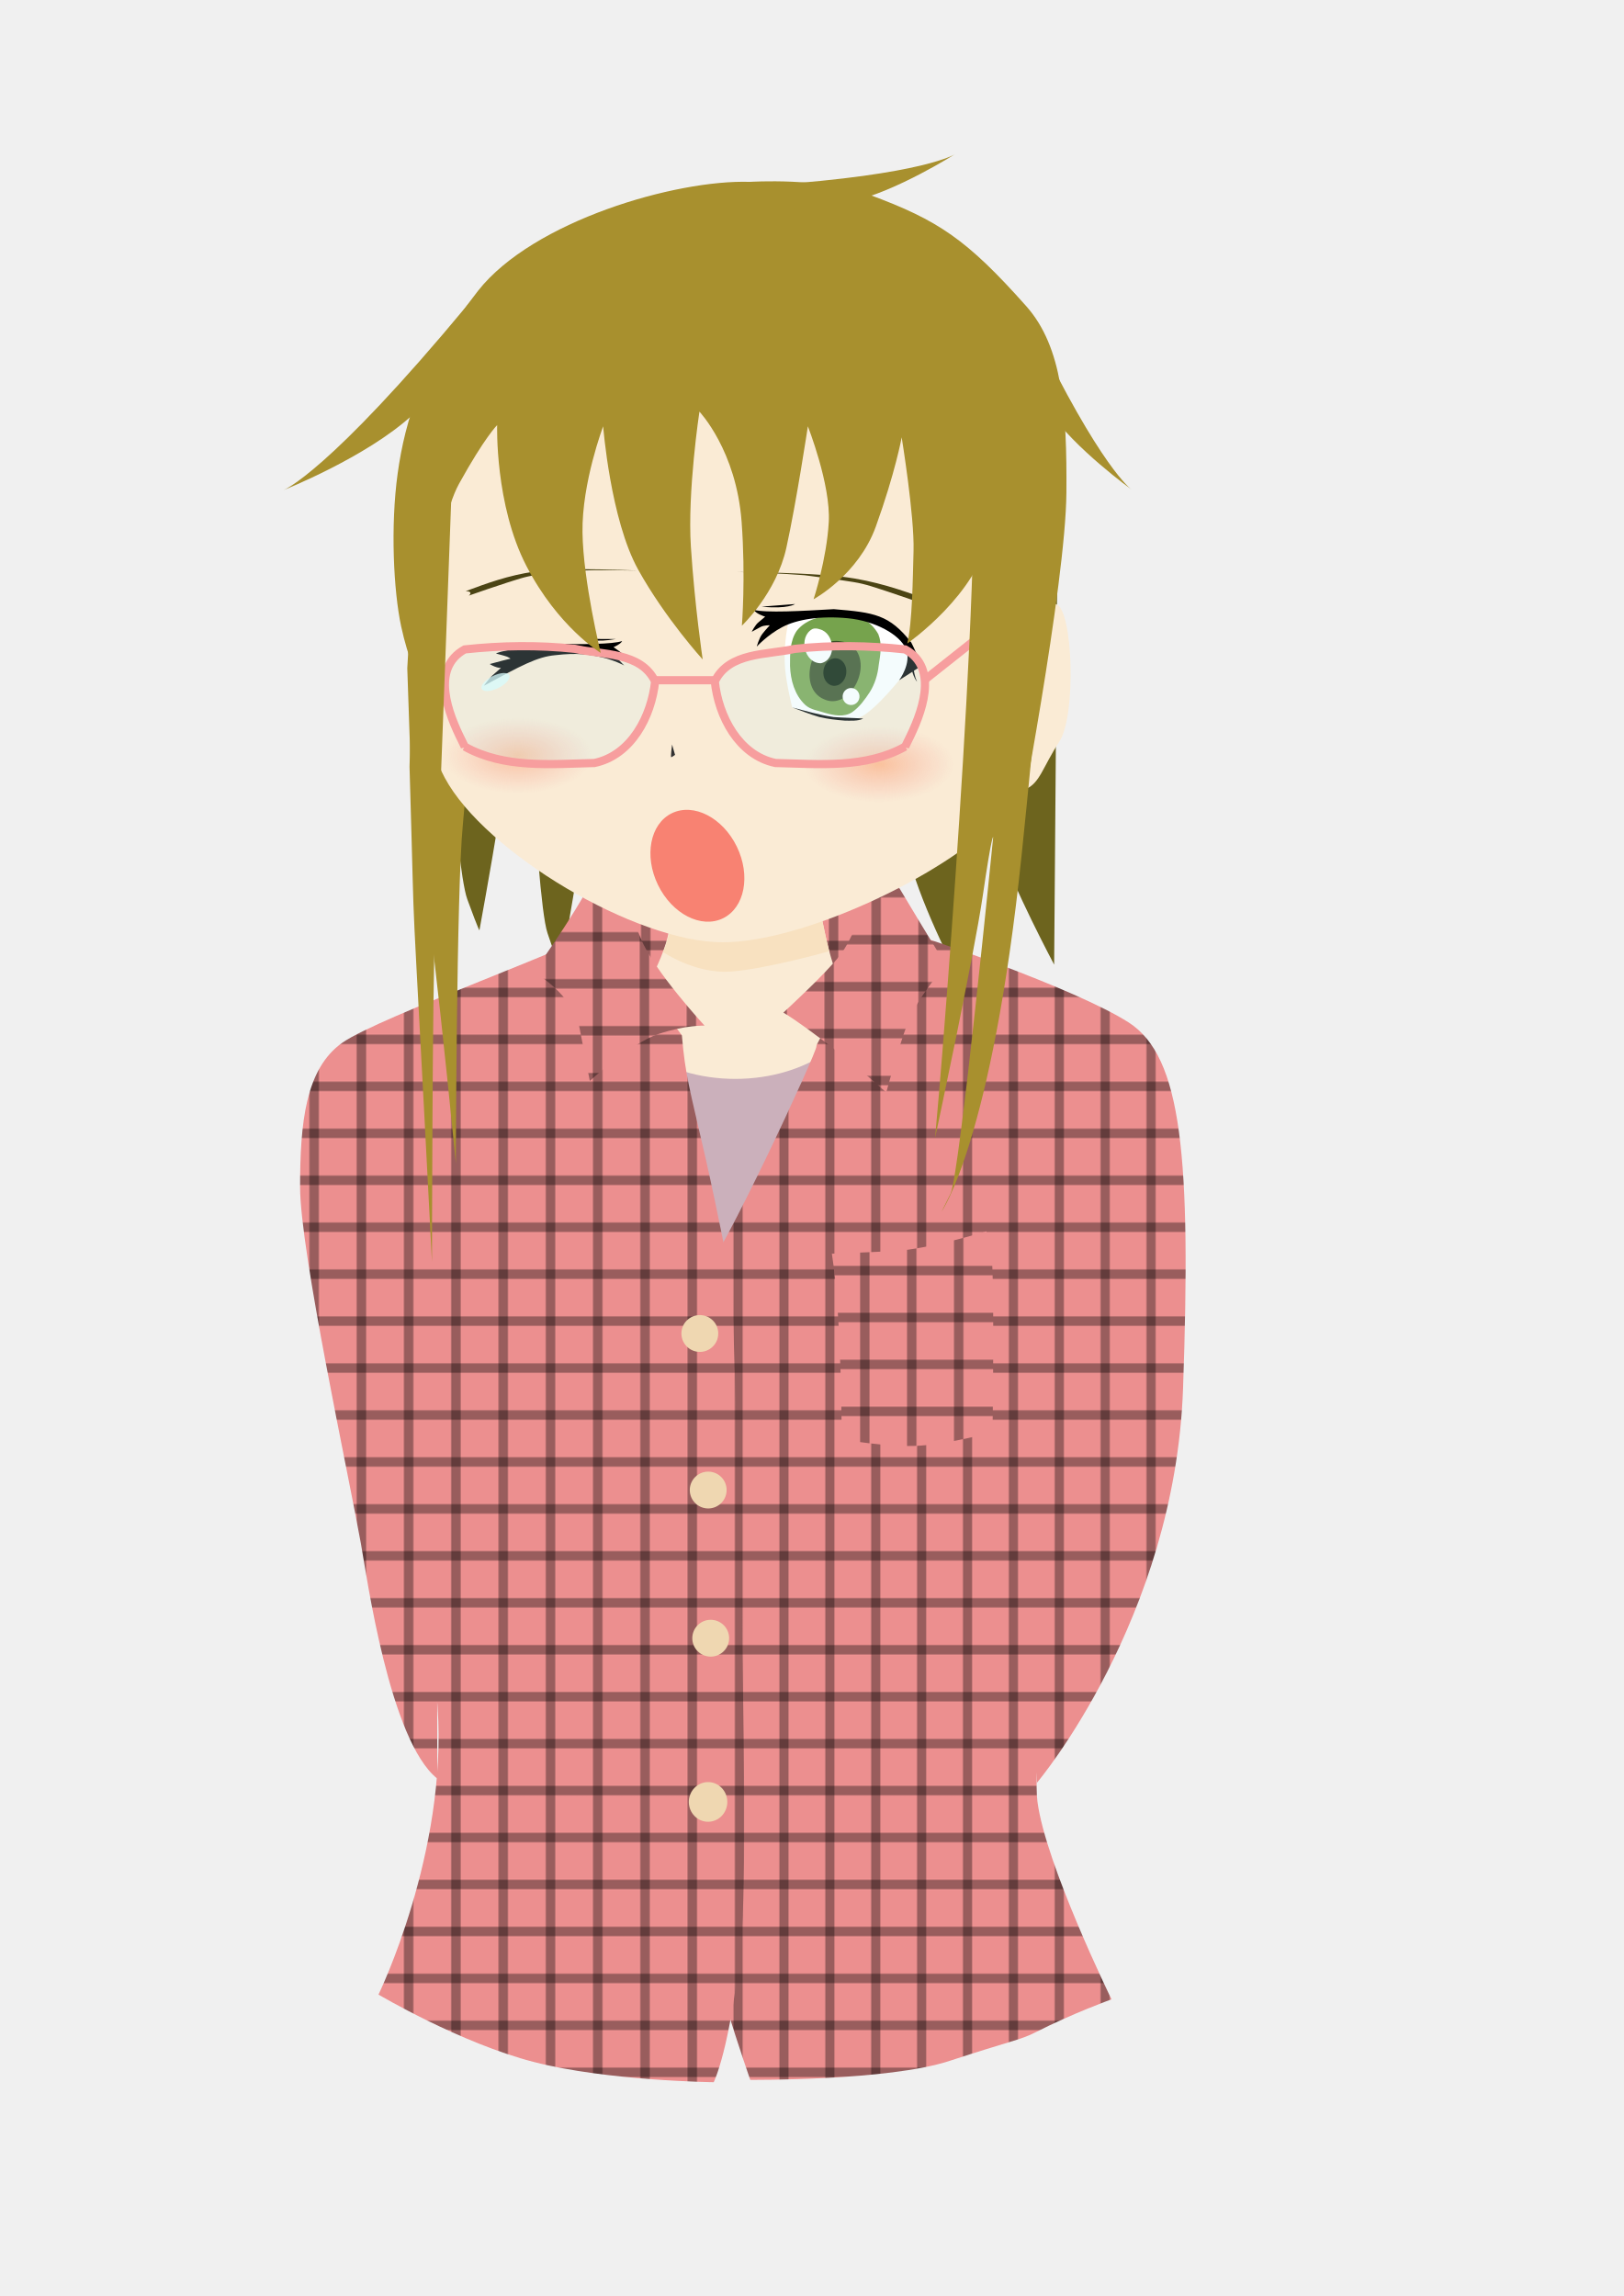
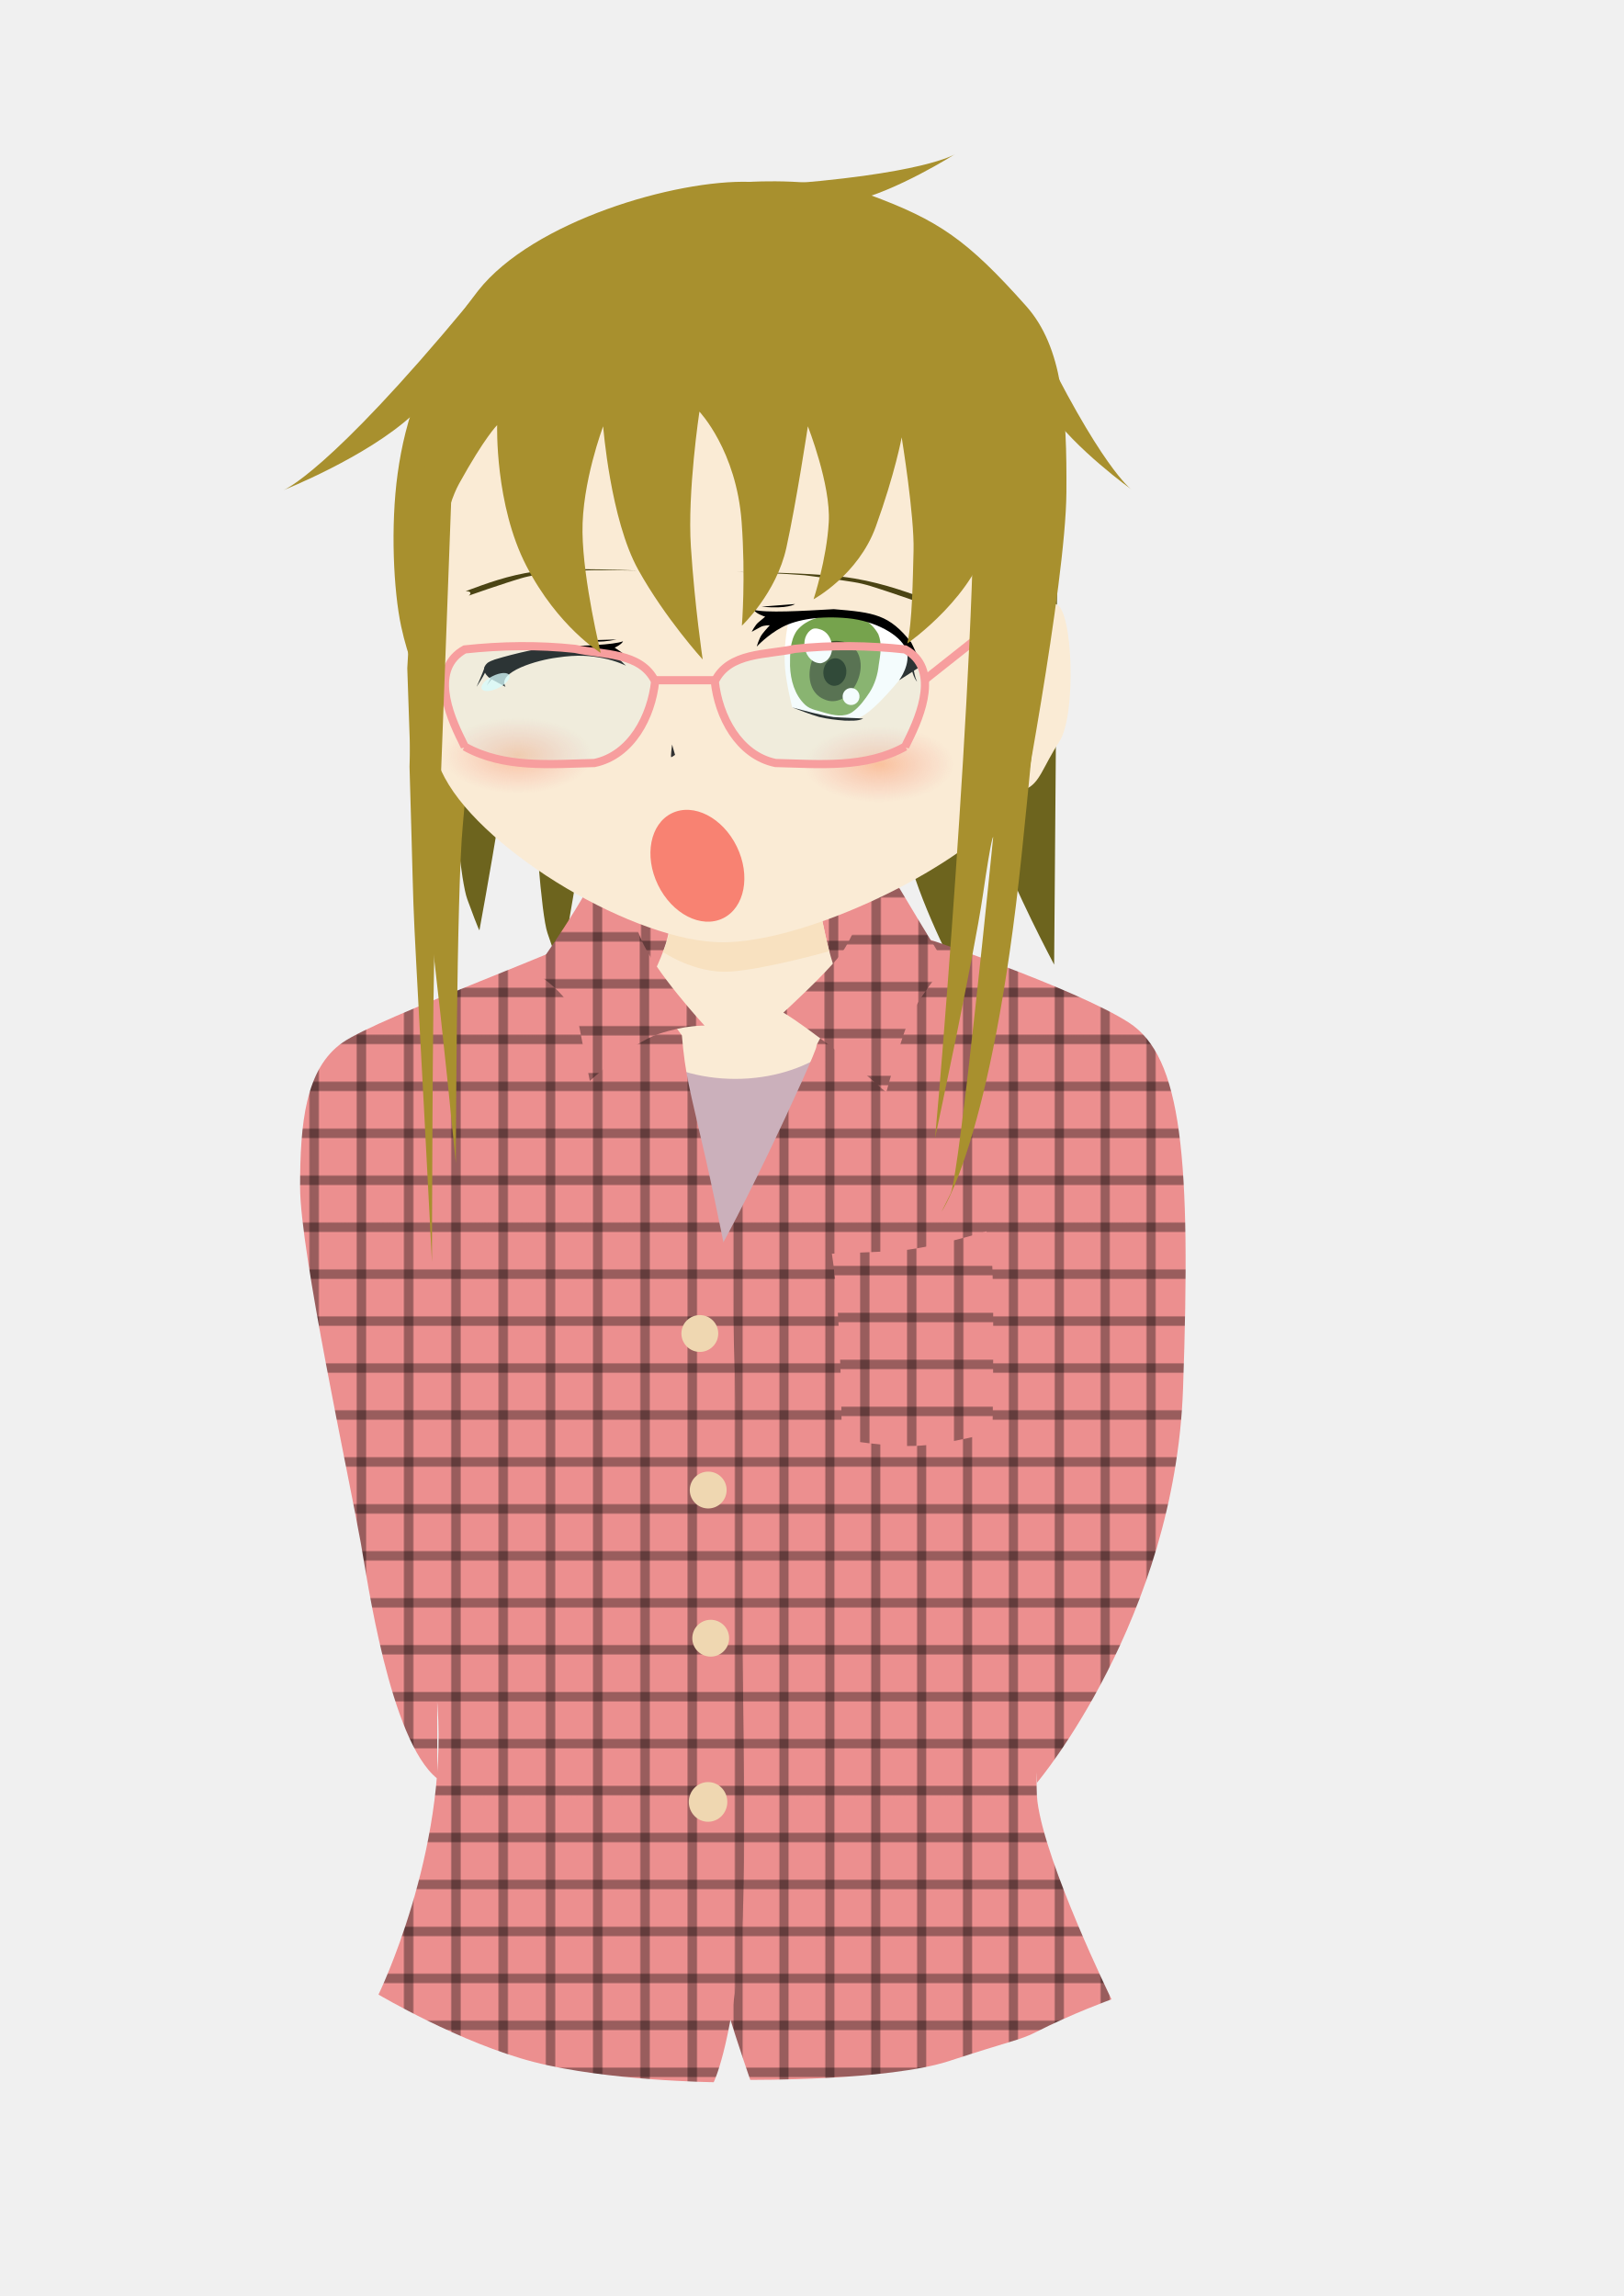
<svg xmlns="http://www.w3.org/2000/svg" xmlns:xlink="http://www.w3.org/1999/xlink" width="210mm" height="297mm" id="svg6582" version="1.1">
  <defs id="defs6584">
    <linearGradient id="linearGradient8157">
      <stop style="stop-color:#fa9964;stop-opacity:1;" offset="0" id="stop8159" />
      <stop style="stop-color:#f38f91;stop-opacity:0;" offset="1" id="stop8161" />
    </linearGradient>
    <radialGradient xlink:href="#linearGradient8157-4" id="radialGradient8163-6" cx="226.071" cy="405.219" fx="226.071" fy="405.219" r="42.5" gradientTransform="matrix(1,0,0,0.4369748,0,228.1487)" gradientUnits="userSpaceOnUse" />
    <linearGradient id="linearGradient8157-4">
      <stop style="stop-color:#f38f91;stop-opacity:1;" offset="0" id="stop8159-2" />
      <stop style="stop-color:#f38f91;stop-opacity:0;" offset="1" id="stop8161-0" />
    </linearGradient>
    <radialGradient xlink:href="#linearGradient8157-8" id="radialGradient8163-60" cx="226.071" cy="405.219" fx="226.071" fy="405.219" r="42.5" gradientTransform="matrix(1,0,0,0.4369748,0,228.1487)" gradientUnits="userSpaceOnUse" />
    <linearGradient id="linearGradient8157-8">
      <stop style="stop-color:#fa9964;stop-opacity:1;" offset="0" id="stop8159-7" />
      <stop style="stop-color:#f38f91;stop-opacity:0;" offset="1" id="stop8161-9" />
    </linearGradient>
    <radialGradient r="42.5" fy="405.219" fx="226.071" cy="405.219" cx="226.071" gradientTransform="matrix(1,0,0,0.4369748,0,228.1487)" gradientUnits="userSpaceOnUse" id="radialGradient8216" xlink:href="#linearGradient8157-8" />
    <radialGradient r="42.5" fy="405.219" fx="226.071" cy="405.219" cx="226.071" gradientTransform="matrix(1,0,0,0.4369748,0,228.1487)" gradientUnits="userSpaceOnUse" id="radialGradient8216-4" xlink:href="#linearGradient8157-8-0" />
    <linearGradient id="linearGradient8157-8-0">
      <stop style="stop-color:#fa9964;stop-opacity:1;" offset="0" id="stop8159-7-1" />
      <stop style="stop-color:#f38f91;stop-opacity:0;" offset="1" id="stop8161-9-8" />
    </linearGradient>
    <radialGradient r="42.5" fy="405.219" fx="226.071" cy="405.219" cx="226.071" gradientTransform="matrix(1,0,0,0.4369748,0,228.1487)" gradientUnits="userSpaceOnUse" id="radialGradient11584" xlink:href="#linearGradient8157-8-0" />
    <pattern patternUnits="userSpaceOnUse" width="100" height="100" patternTransform="translate(0,2104)" id="pattern6494">
      <g id="g6487" transform="translate(0,-2104)">
        <rect y="2104" x="0" height="100" width="100" id="rect6462" style="fill:#ec8f8f;fill-opacity:1;stroke:none" />
        <rect style="fill:#000000;fill-opacity:0.353;stroke:none" id="rect6467" width="20" height="100" x="40" y="2104" />
        <rect style="fill:#000000;fill-opacity:0.353;stroke:none" id="rect6467-7" width="100" height="20" x="0" y="2144" />
      </g>
    </pattern>
    <pattern patternUnits="userSpaceOnUse" width="100" height="100" patternTransform="translate(0,2104)" id="pattern13924">
      <g id="g13926" transform="translate(0,-2104)">
        <rect y="2104" x="0" height="100" width="100" id="rect13928" style="fill:#ec8f8f;fill-opacity:1;stroke:none" />
        <rect style="fill:#000000;fill-opacity:0.353;stroke:none" id="rect13930" width="20" height="100" x="40" y="2104" />
        <rect style="fill:#000000;fill-opacity:0.353;stroke:none" id="rect13932" width="100" height="20" x="0" y="2144" />
      </g>
    </pattern>
    <pattern patternUnits="userSpaceOnUse" width="100" height="100" patternTransform="translate(0,2104)" id="pattern13937">
      <g id="g13939" transform="translate(0,-2104)">
        <rect y="2104" x="0" height="100" width="100" id="rect13941" style="fill:#ec8f8f;fill-opacity:1;stroke:none" />
        <rect style="fill:#000000;fill-opacity:0.353;stroke:none" id="rect13943" width="20" height="100" x="40" y="2104" />
        <rect style="fill:#000000;fill-opacity:0.353;stroke:none" id="rect13945" width="100" height="20" x="0" y="2144" />
      </g>
    </pattern>
    <pattern patternUnits="userSpaceOnUse" width="100" height="100" patternTransform="translate(0,2104)" id="pattern13950">
      <g id="g13952" transform="translate(0,-2104)">
        <rect y="2104" x="0" height="100" width="100" id="rect13954" style="fill:#ec8f8f;fill-opacity:1;stroke:none" />
        <rect style="fill:#000000;fill-opacity:0.353;stroke:none" id="rect13956" width="20" height="100" x="40" y="2104" />
        <rect style="fill:#000000;fill-opacity:0.353;stroke:none" id="rect13958" width="100" height="20" x="0" y="2144" />
      </g>
    </pattern>
    <pattern patternUnits="userSpaceOnUse" width="100" height="100" patternTransform="translate(0,2104)" id="pattern13963">
      <g id="g13965" transform="translate(0,-2104)">
        <rect y="2104" x="0" height="100" width="100" id="rect13967" style="fill:#ec8f8f;fill-opacity:1;stroke:none" />
        <rect style="fill:#000000;fill-opacity:0.353;stroke:none" id="rect13969" width="20" height="100" x="40" y="2104" />
        <rect style="fill:#000000;fill-opacity:0.353;stroke:none" id="rect13971" width="100" height="20" x="0" y="2144" />
      </g>
    </pattern>
    <pattern patternUnits="userSpaceOnUse" width="100" height="100" patternTransform="translate(0,2104)" id="pattern6494-8">
      <g id="g6487-2" transform="translate(0,-2104)">
        <rect y="2104" x="0" height="100" width="100" id="rect6462-4" style="fill:#ec8f8f;fill-opacity:1;stroke:none" />
        <rect style="fill:#000000;fill-opacity:0.353;stroke:none" id="rect6467-6" width="20" height="100" x="40" y="2104" />
        <rect style="fill:#000000;fill-opacity:0.353;stroke:none" id="rect6467-7-9" width="100" height="20" x="0" y="2144" />
      </g>
    </pattern>
    <pattern patternTransform="matrix(0.2295341,0,0,0.2295341,-86.02767,565.5532)" id="pattern14292" xlink:href="#pattern3218-6" />
    <pattern xlink:href="#pattern4973-2" id="pattern3197-7" patternTransform="matrix(0.1866368,0,0,0.1866368,-122.5602,816.1671)" />
    <pattern xlink:href="#pattern6520-1" id="pattern4973-2" patternTransform="matrix(0.1480037,0,0,0.1480037,-138.8673,1327.161)" />
    <pattern xlink:href="#pattern6494-1" id="pattern6520-1" patternTransform="matrix(0.1480037,0,0,0.1480037,-136.3999,1347.789)" />
    <pattern patternUnits="userSpaceOnUse" width="100" height="100" patternTransform="translate(0,2104)" id="pattern6494-1">
      <g id="g6487-3" transform="translate(0,-2104)">
        <rect y="2104" x="0" height="100" width="100" id="rect6462-48" style="fill:#ec8f8f;fill-opacity:1;stroke:none" />
        <rect style="fill:#000000;fill-opacity:0.353;stroke:none" id="rect6467-72" width="20" height="100" x="40" y="2104" />
        <rect style="fill:#000000;fill-opacity:0.353;stroke:none" id="rect6467-7-0" width="100" height="20" x="0" y="2144" />
      </g>
    </pattern>
    <pattern xlink:href="#pattern4976-3" id="pattern3200-1" patternTransform="matrix(0.1878978,0,0,0.1866368,-124.5408,819.6118)" />
    <pattern xlink:href="#pattern6514-9" id="pattern4976-3" patternTransform="matrix(0.1490036,0,0,0.1480037,-141.5894,1328.281)" />
    <pattern xlink:href="#pattern6494-1" id="pattern6514-9" patternTransform="matrix(0.1490036,0,0,0.1480037,-139.1219,1348.908)" />
    <pattern patternUnits="userSpaceOnUse" width="100" height="100" patternTransform="translate(0,2104)" id="pattern14216">
      <g id="g14218" transform="translate(0,-2104)">
        <rect y="2104" x="0" height="100" width="100" id="rect14220" style="fill:#ec8f8f;fill-opacity:1;stroke:none" />
        <rect style="fill:#000000;fill-opacity:0.353;stroke:none" id="rect14222" width="20" height="100" x="40" y="2104" />
        <rect style="fill:#000000;fill-opacity:0.353;stroke:none" id="rect14224" width="100" height="20" x="0" y="2144" />
      </g>
    </pattern>
    <pattern xlink:href="#pattern4979-0" id="pattern3203-4" patternTransform="matrix(0.1866368,0,0,0.1866368,-128.297,799.5241)" />
    <pattern xlink:href="#pattern6522-9" id="pattern4979-0" patternTransform="matrix(0.1480037,0,0,0.1480037,-144.568,1312.351)" />
    <pattern xlink:href="#pattern6494-1" id="pattern6522-9" patternTransform="matrix(0.1480037,0,0,0.1480037,-142.1006,1332.979)" />
    <pattern patternUnits="userSpaceOnUse" width="100" height="100" patternTransform="translate(0,2104)" id="pattern14229">
      <g id="g14231" transform="translate(0,-2104)">
        <rect y="2104" x="0" height="100" width="100" id="rect14233" style="fill:#ec8f8f;fill-opacity:1;stroke:none" />
        <rect style="fill:#000000;fill-opacity:0.353;stroke:none" id="rect14235" width="20" height="100" x="40" y="2104" />
        <rect style="fill:#000000;fill-opacity:0.353;stroke:none" id="rect14237" width="100" height="20" x="0" y="2144" />
      </g>
    </pattern>
    <pattern xlink:href="#pattern4982-0" id="pattern3206-3" patternTransform="matrix(0.1866368,0,0,0.1866368,-123.7919,817.2886)" />
    <pattern xlink:href="#pattern3225-5" id="pattern4982-0" patternTransform="matrix(0.1480037,0,0,0.1480037,-139.6138,1328.281)" />
    <pattern xlink:href="#pattern6494-1" id="pattern3225-5" patternTransform="matrix(0.1480037,0,0,0.1480037,-137.1463,1348.908)" />
    <pattern patternUnits="userSpaceOnUse" width="100" height="100" patternTransform="translate(0,2104)" id="pattern14242">
      <g id="g14244" transform="translate(0,-2104)">
        <rect y="2104" x="0" height="100" width="100" id="rect14246" style="fill:#ec8f8f;fill-opacity:1;stroke:none" />
        <rect style="fill:#000000;fill-opacity:0.353;stroke:none" id="rect14248" width="20" height="100" x="40" y="2104" />
        <rect style="fill:#000000;fill-opacity:0.353;stroke:none" id="rect14250" width="100" height="20" x="0" y="2144" />
      </g>
    </pattern>
    <pattern xlink:href="#pattern4985-5" id="pattern3209-8" patternTransform="matrix(0.1823756,0,0,0.1866368,-114.3692,819.6118)" />
    <pattern xlink:href="#pattern6516-3" id="pattern4985-5" patternTransform="matrix(0.1446245,0,0,0.1480037,-133.5232,1328.281)" />
    <pattern xlink:href="#pattern6494-1" id="pattern6516-3" patternTransform="matrix(0.1446245,0,0,0.1480037,-131.0558,1348.908)" />
    <pattern patternUnits="userSpaceOnUse" width="100" height="100" patternTransform="translate(0,2104)" id="pattern14255">
      <g id="g14257" transform="translate(0,-2104)">
        <rect y="2104" x="0" height="100" width="100" id="rect14259" style="fill:#ec8f8f;fill-opacity:1;stroke:none" />
        <rect style="fill:#000000;fill-opacity:0.353;stroke:none" id="rect14261" width="20" height="100" x="40" y="2104" />
        <rect style="fill:#000000;fill-opacity:0.353;stroke:none" id="rect14263" width="100" height="20" x="0" y="2144" />
      </g>
    </pattern>
    <pattern xlink:href="#pattern4994-4" id="pattern3218-6" patternTransform="matrix(0.1480037,0,0,0.1480037,-139.6138,1353.281)" />
    <pattern xlink:href="#pattern3227-9" id="pattern4994-4" patternTransform="matrix(0.1480037,0,0,0.1480037,-139.6138,1328.281)" />
    <pattern xlink:href="#pattern6494-1" id="pattern3227-9" patternTransform="matrix(0.1480037,0,0,0.1480037,-137.1463,1348.908)" />
    <pattern patternUnits="userSpaceOnUse" width="100" height="100" patternTransform="translate(0,2104)" id="pattern14268">
      <g id="g14270" transform="translate(0,-2104)">
        <rect y="2104" x="0" height="100" width="100" id="rect14272" style="fill:#ec8f8f;fill-opacity:1;stroke:none" />
        <rect style="fill:#000000;fill-opacity:0.353;stroke:none" id="rect14274" width="20" height="100" x="40" y="2104" />
        <rect style="fill:#000000;fill-opacity:0.353;stroke:none" id="rect14276" width="100" height="20" x="0" y="2144" />
      </g>
    </pattern>
    <radialGradient r="42.5" fy="405.219" fx="226.071" cy="405.219" cx="226.071" gradientTransform="matrix(1,0,0,0.4369748,0,228.1487)" gradientUnits="userSpaceOnUse" id="radialGradient8216-7" xlink:href="#linearGradient8157-8-7" />
    <linearGradient id="linearGradient8157-8-7">
      <stop style="stop-color:#fa9964;stop-opacity:1;" offset="0" id="stop8159-7-9" />
      <stop style="stop-color:#f38f91;stop-opacity:0;" offset="1" id="stop8161-9-2" />
    </linearGradient>
    <radialGradient r="42.5" fy="405.219" fx="226.071" cy="405.219" cx="226.071" gradientTransform="matrix(1,0,0,0.4369748,0,228.1487)" gradientUnits="userSpaceOnUse" id="radialGradient4017" xlink:href="#linearGradient8157-8-7" />
  </defs>
  <g id="layer10" style="display:inline">
    <path style="fill:#6d641e;fill-opacity:1;stroke:none" d="m 214.441,240.732 c -0.626,56.235 7.952,182.453 13.976,198.898 6.024,16.445 5.947,15.155 5.947,15.155 0,0 19.646,-106.262 20.581,-139.068 0.936,-32.806 0.579,-32.737 0.579,-32.737 0,0 5.948,154.786 12.087,173.166 6.139,18.38 6.457,17.666 6.457,17.666 0,0 18.894,-106.768 20.608,-132.548 1.713,-25.78 2.511,-48.772 2.511,-48.772 0,0 -2.754,111.458 3.68,140.873 6.434,29.415 14.278,46.158 14.278,46.158 l 0.473,-58.815 c 0,0 7.02,33.216 5.471,55.702 -1.549,22.486 -1.549,22.486 -1.549,22.486 0,0 24.147,-60.811 24.926,-114.466 0.779,-53.655 0.534,-69.919 0.534,-69.919 0,0 2.776,137.786 10.585,172.153 7.809,34.367 14.213,38.994 14.213,38.994 0,0 25.509,-128.934 20.333,-173.601 -5.176,-44.667 -4.322,-36.351 -4.322,-36.351 0,0 12.702,120.759 23.307,155.226 9.875,32.095 22.548,36.682 22.548,36.682 0,0 4.707,-72.273 3.549,-111.997 -1.115,-38.245 -3.125,-50.746 -3.125,-50.746 0,0 6.067,57.634 15.257,84.569 9.403,27.558 25.279,55.777 25.279,55.777 0,0 -2.605,-36.391 -0.965,-74.573 1.589,-37.001 2.096,-59.937 2.096,-59.937 0,0 8.46,42.242 14.739,62.282 6.35,20.268 26.797,58.615 26.797,58.615 l 1.811,-231.048 c 0.095,-12.145 -302.66,0.177 -302.66,0.177 z" id="path9171" />
  </g>
  <g id="layer14" style="display:inline">
    <path id="path6128" d="m 279.469,480.044 c -4.093,-15.553 15.553,-56.482 15.553,-56.482 0,0 1.779,-16.935 23.739,-27.013 36.45,-16.729 54.447,-15.859 80.631,-1.637 23.618,12.829 35.608,30.288 35.608,30.288 l 9.004,58.119" style="fill:url(#pattern14292);fill-opacity:1;stroke:none;display:inline" />
  </g>
  <g id="layer2" style="display:inline" />
  <g id="layer12" style="display:inline">
    <path style="fill:#faebd5;fill-opacity:1;stroke:none;display:inline" id="path10250" d="m 544.472,710.426 a 148.492,41.921 0 1 1 -296.985,0 148.492,41.921 0 1 1 296.985,0 z" transform="matrix(1.163926,0,0,0.8842625,-95.14484,-113.2025)" />
    <text xml:space="preserve" style="font-size:40px;font-style:normal;font-weight:normal;line-height:125%;letter-spacing:0px;word-spacing:0px;fill:#000000;fill-opacity:1;stroke:none;font-family:Sans" x="7.071" y="169.489" id="text10297">
      <tspan id="tspan10299" x="7.071" y="169.489" />
    </text>
  </g>
  <g id="layer11" style="display:inline">
    <path style="fill:#faebd5;fill-opacity:1;stroke:none" d="m 326.113,436.218 c 37.363,-2.68 70.574,-17.865 70.574,-17.865 0,0 7.265,53.594 14.53,61.634 7.265,8.039 7.265,9.826 7.265,9.826 0,0 -66.423,19.651 -85.105,14.292 -18.681,-5.359 -23.871,-9.826 -23.871,-9.826 0,0 17.644,-28.584 17.644,-41.982 0,-13.399 -1.038,-16.078 -1.038,-16.078 z" id="path10132" />
    <path style="fill:#f8e1c0;fill-opacity:1;stroke:none" d="m 325.727,437.282 c 0,0 3,13.422 1.263,19.738 -1.737,6.316 -3,8.369 -3,8.369 0,0 15.633,10.737 32.844,9.632 17.212,-1.105 48.477,-9.948 48.477,-9.948 0,0 -6.632,-27.002 -6.79,-37.423 -0.158,-10.422 -71.846,9.632 -71.846,9.632 z" id="path10154" />
  </g>
  <g id="layer13" style="display:inline">
    <g id="g4584" style="fill:#cbb0bb;fill-opacity:1;stroke:none;display:inline" transform="matrix(0.1527988,0,0,0.1594049,297.7769,226.9947)">
      <g id="g4588" transform="matrix(1.110977,0,0,1,-37.13717,-290.8604)" style="fill:#cbb0bb;fill-opacity:1;stroke:none">
        <path style="fill:#cbb0bb;fill-opacity:1;stroke:none" d="m 781.463,1885.34 c -6.136,161.267 -176.058,290.538 -384.798,290.538 -208.632,0 -378.496,-129.136 -384.798,-290.285 l 0,996.645 769.596,4.626 z" id="rect4560-7" />
      </g>
    </g>
    <g id="g14436" transform="matrix(1.229844,0,0,1.229844,64.07412,-442.441)">
      <g id="g14425">
        <path style="fill:url(#pattern3209-8);fill-opacity:1;stroke:none;display:inline" d="m 360.079,1068.423 c 0,0 54.822,-64.883 58.041,-156.659 3.219,-91.777 -0.381,-131.849 -21.537,-145.498 -21.156,-13.649 -84.622,-35.299 -89.681,-36.24 -5.059,-0.941 -34.953,43.77 -34.493,45.653 0.46,1.883 -38.172,85.188 -45.53,91.306 -7.358,6.119 -16.097,204.732 -11.038,211.322 5.059,6.589 7.732,17.885 9.881,36.24 2.364,20.191 20.365,72.009 20.365,72.009 0,0 54.836,0.471 79.211,-7.53 24.375,-8.001 28.216,-8.319 34.033,-11.296 14.717,-7.53 30.354,-13.178 30.354,-13.178 0,0 -26.214,-53.654 -29.434,-78.599 -3.219,-24.944 18.521,-154.373 14.382,-180.729 -4.139,-26.356 -17.142,-81.893 -17.142,-81.893" id="path6121" />
        <path style="fill:url(#pattern3206-3);fill-opacity:1;stroke:none;display:inline" d="m 259.26,762.299 c 10.65,6.323 32.614,24.294 36.608,27.955 3.994,3.661 4.326,3.661 4.326,3.661 0,0 6.308,-23.599 9.984,-30.95 4.659,-9.318 13.645,-19.635 13.645,-19.635 0,0 -19.968,-32.614 -23.296,-38.937 -3.328,-6.323 -3.328,-6.656 -3.328,-6.656 0,0 -5.99,29.287 -15.309,41.6 -5.58,7.373 -22.63,22.963 -22.63,22.963 z" id="path6115" />
        <path style="fill:url(#pattern3203-4);fill-opacity:1;stroke:none;display:inline" d="m 278.545,858.136 c 3.979,25.476 3.881,73.778 3.881,73.778 0,0 18.631,3.351 31.056,2.541 12.425,-0.809 28.915,-5.392 28.915,-5.392 0,0 0.988,-67.097 -0.722,-73.459 -1.71,-6.362 -1.71,-6.362 -1.71,-6.362 0,0 -23.015,7.125 -36.3,7.809 -13.285,0.684 -25.12,1.084 -25.12,1.084 z" id="path6123" />
        <path style="fill:url(#pattern3200-1);fill-opacity:1;stroke:none;display:inline" d="M 121.708,1066.807 C 102.81,1051.747 93.749,986.836 91.374,973.515 86.493,946.144 67.175,857.101 67.175,831.686 c 0,-25.415 2.1,-47.065 16.798,-57.419 14.698,-10.354 97.569,-39.825 103.508,-45.816 l 31.447,42.902 c 1.355,16.006 2.995,20.782 9.247,48.07 4.717,20.589 10.626,51.046 10.626,51.046 0,0 7.963,216.919 3.613,261.478 -4.138,42.393 -10.84,55.549 -10.84,55.549 0,0 -42.003,-0.471 -71.36,-8.003 -29.357,-7.532 -61.875,-26.833 -61.875,-26.833 0,0 27.55,-56.49 23.485,-114.392 -4.065,-57.902 -21.724,-96.975 -20.369,-137.93 1.355,-40.955 15.401,-75.791 17.66,-83.794 2.258,-8.003 2.258,-8.003 2.258,-8.003" id="path6111" />
        <path style="fill:url(#pattern3197-7);fill-opacity:1;stroke:none;display:inline" d="m 187.323,700.575 c -4.659,14.31 -27.29,45.593 -27.29,45.593 0,0 15.642,8.653 18.304,22.631 2.662,13.978 3.994,20.634 3.994,20.634 0,0 16.307,-14.976 27.29,-18.637 10.982,-3.661 18.304,-3.328 18.304,-3.328 0,0 -20.301,-21.965 -25.293,-34.611 -4.992,-12.646 -15.309,-32.282 -15.309,-32.282 z" id="path4594" />
        <path style="fill:#efd7b1;fill-opacity:1;stroke:none;display:inline" id="path6052" d="m 1907.958,2476.82 c 0,21.666 -17.563,39.229 -39.229,39.229 -21.666,0 -39.229,-17.564 -39.229,-39.229 0,-21.666 17.564,-39.229 39.229,-39.229 21.666,0 39.229,17.563 39.229,39.229 z" transform="matrix(0.1866368,0,0,0.1866368,-122.7151,427.5933)" />
        <path style="fill:#efd7b1;fill-opacity:1;stroke:none;display:inline" id="path6052-0" d="m 1907.958,2476.82 c 0,21.666 -17.563,39.229 -39.229,39.229 -21.666,0 -39.229,-17.564 -39.229,-39.229 0,-21.666 17.564,-39.229 39.229,-39.229 21.666,0 39.229,17.563 39.229,39.229 z" transform="matrix(0.1866368,0,0,0.1866368,-119.3871,489.8268)" />
        <path style="fill:#efd7b1;fill-opacity:1;stroke:none;display:inline" id="path6052-07" d="m 1907.958,2476.82 c 0,21.666 -17.563,39.229 -39.229,39.229 -21.666,0 -39.229,-17.564 -39.229,-39.229 0,-21.666 17.564,-39.229 39.229,-39.229 21.666,0 39.229,17.563 39.229,39.229 z" transform="matrix(0.1866368,0,0,0.1866368,-118.3887,548.7322)" />
        <path style="fill:#efd7b1;fill-opacity:1;stroke:none;display:inline" id="path6052-02" d="m 1907.958,2476.82 c 0,21.666 -17.563,39.229 -39.229,39.229 -21.666,0 -39.229,-17.564 -39.229,-39.229 0,-21.666 17.564,-39.229 39.229,-39.229 21.666,0 39.229,17.563 39.229,39.229 z" transform="matrix(0.1950582,0,0,0.201073,-135.1765,578.0539)" />
      </g>
    </g>
  </g>
  <g id="layer9" style="display:inline">
    <path style="fill:#a8902e;fill-opacity:1;stroke:none" d="m 216.773,170.109 c 0,0 -15.79,113.059 -17.685,156.641 4.35,131.016 0.572,6.862 23.746,242.03 0,2.526 0.255,-132.761 3.413,-165.605 3.158,-32.844 18.948,-231.803 18.948,-231.803 z" id="path9078" />
  </g>
  <g id="layer1" style="display:inline">
    <path style="fill:#faebd5;fill-opacity:1;stroke:none" d="m 213.859,253.454 c 2.68,54.488 -16.078,90.217 3.573,126.84 19.651,36.623 93.449,80.392 135.772,80.392 38.409,0 106.296,-31.263 135.772,-60.74 29.477,-29.477 6.253,-104.509 18.758,-139.345 12.505,-34.836 13.272,-55.883 2.531,-75.649 -30.024,-55.248 -93.79,-85.788 -149.171,-86.644 -55.439,-0.857 -118.701,61.714 -136.331,89.305 -12.455,19.493 -10.905,65.842 -10.905,65.842 z" id="path6590" />
    <path style="fill:#faebd5;fill-opacity:1;stroke:none" d="m 491.098,311.207 c 13.936,-18.116 16.723,-18.116 25.084,-15.851 8.361,2.264 10.034,54.347 1.672,67.178 -8.361,12.832 -9.476,20.38 -16.723,23.399 -7.247,3.019 -11.149,-2.264 -11.149,-2.264" id="path6597" />
  </g>
  <g id="layer7" style="display:inline">
    <path style="fill:#323232;fill-opacity:1;stroke:none" d="m 328.525,363.998 c 1.215,4.243 1.458,5.059 1.458,5.059 0,0 -1.337,0.979 -1.823,1.142 -0.486,0.163 0.365,-6.201 0.365,-6.201 z" id="path8118" />
    <path style="fill:#4b4414;fill-opacity:1;stroke:none" d="m 227.625,289.02 c 10.097,-3.74 20.753,-7.75 33.881,-9.605 8.4,-1.146 16.778,-1.096 24.886,-1.122 8.56,0.043 16.987,0.274 25.28,0.639 -9.517,-0.124 -19.028,-0.349 -28.857,0.04 -6.872,0.665 -13.793,1.259 -20.635,2.158 -5.481,0.675 -9.871,2.373 -14.424,3.759 -6.337,2.054 -12.519,4.176 -18.633,6.324 1.206,-0.883 1.454,-2.17 -1.496,-2.193 z" id="path8126" />
    <path style="opacity:0.5;fill:url(#radialGradient8216);fill-opacity:1;stroke:none" id="path8147-3" d="m 268.571,405.219 a 42.5,18.571 0 1 1 -85,0 42.5,18.571 0 1 1 85,0 z" transform="matrix(0.8619701,0,0,1.003298,234.8833,-32.92284)" />
    <text xml:space="preserve" style="font-size:40px;font-style:normal;font-weight:normal;line-height:125%;letter-spacing:0px;word-spacing:0px;fill:#000000;fill-opacity:1;stroke:none;font-family:Sans" x="30.305" y="310.91" id="text10287">
      <tspan id="tspan10289" x="30.305" y="310.91" />
    </text>
    <path style="fill:#4b4414;fill-opacity:1;stroke:none;display:inline" d="m 456.832,294.419 c -11.643,-4.339 -23.933,-8.982 -39.01,-11.573 -9.646,-1.616 -19.245,-2.018 -28.534,-2.483 -9.806,-0.419 -19.456,-0.64 -28.95,-0.718 10.901,0.388 21.794,0.675 33.062,1.6 7.887,1.046 15.827,2.022 23.685,3.304 6.293,0.981 11.357,2.94 16.602,4.592 7.302,2.426 14.427,4.912 21.475,7.421 -1.4,-0.961 -1.71,-2.28 1.67,-2.143 z" id="path8126-7" />
-     <g id="g12447" transform="matrix(0.8678285,-0.1696875,0.1696875,0.8678285,-117.5296,-60.00389)">
-       <g transform="matrix(-0.5024258,0,0,0.5024258,554.7516,224.4911)" id="g12440">
-         <path style="fill:#000000;fill-opacity:1;stroke:none;enable-background:new" d="m 334.069,560.193 c 10.598,1.59 45.217,-5.123 68.267,-10.157 23.05,-5.034 61.82,-4.15 65.265,-3.885 3.444,0.265 5.299,0.795 5.299,0.795 0,0 -2.384,1.326 -7.948,3.975 -5.564,2.649 -6.624,4.768 -6.624,4.768 0,0 4.727,0.088 8.727,0.364 4.01,0.277 14.738,0.995 14.738,0.995 0,0 -1.149,1.341 -4.431,3.572 -3.802,2.585 -6.847,3.017 -6.847,3.017 0,0 0.926,0.563 11.393,6.624 3.35,1.94 10.858,9.01 10.858,9.01 -44.431,-13.861 -63.655,-20.034 -83.635,-17.927 -23.757,1.767 -37.087,6.447 -49.893,12.186 -13.212,5.92 -22.346,13.507 -22.346,13.507 0,0 2.474,-3.529 4.858,-7.503 2.384,-3.974 7.685,-7.683 7.685,-7.683 0,0 -4.769,0.331 -7.683,2.318 -2.636,1.797 -8.214,4.216 -8.214,4.216 0,0 3.246,-5.342 5.896,-7.992 2.649,-2.649 5.233,-5.63 5.233,-5.63 0,0 -0.066,0.464 -4.835,-1.126 -4.769,-1.59 -5.763,-3.444 -5.763,-3.444 z" id="path4786" />
-         <path style="fill:#000000;fill-opacity:1;stroke:none;enable-background:new" d="m 340.489,556.671 c 22.832,-0.436 28.451,-5.657 28.451,-5.657 z" id="path6252" />
-         <path style="fill:#ffffff;stroke:none;enable-background:new" d="m 376.748,558.07 c 3.141,-0.836 3.719,-1.451 9.695,-2.402 5.976,-0.95 11.011,-1.072 11.011,-1.072 0,0 -3.962,0.448 -10.039,1.65 -6.077,1.202 -10.667,1.824 -10.667,1.824 z" id="path11843" />
-         <path style="fill:#ffffff;stroke:none;enable-background:new" d="m 389.123,557.516 c 2.039,-0.461 2.414,-0.799 6.293,-1.323 3.879,-0.523 7.146,-0.591 7.146,-0.591 0,0 -2.572,0.247 -6.516,0.909 -3.944,0.662 -6.923,1.005 -6.923,1.005 z" id="path11843-6" />
-       </g>
-     </g>
    <path style="fill:#f88272;fill-opacity:1;stroke:none" id="path12616" d="m 445.714,660.934 a 18.214,24.286 0 1 1 -36.429,0 18.214,24.286 0 1 1 36.429,0 z" transform="matrix(1.057624,-0.5143781,0.5143781,1.057624,-451.2009,-55.84714)" />
    <g id="g12651" transform="matrix(0.5617496,0.0669208,-0.0669208,0.5617496,349.8694,42.18126)">
      <path id="path5296" d="m 117.875,448.967 c -2.248,10.117 -1.686,29.788 1.124,43.464 2.81,13.676 10.117,32.785 10.117,32.785 0,0 44.213,9.18 57.702,2.435 13.489,-6.744 34.284,-41.59 34.284,-41.59 0,0 13.489,-16.674 5.433,-24.917 -8.056,-8.243 -18.172,-21.919 -35.783,-21.544 -17.61,0.375 -42.714,1.124 -54.33,4.122 -11.615,2.997 -18.547,5.246 -18.547,5.246 z" style="fill:#ffffff;fill-opacity:1;stroke:none;enable-background:new" />
      <path id="path5359" d="m 153.759,442.385 c -11.064,1.67 -22.503,6.756 -28.577,16.576 -4.907,9.497 -3.426,20.598 -2.205,30.795 1.869,12.098 6.93,24.572 17.089,31.998 5.134,3.684 11.663,3.459 17.576,4.752 7.821,1.256 17.129,2.141 23.55,-3.466 5.701,-5.187 9.51,-12.11 12.914,-18.929 3.556,-7.502 5.015,-15.814 4.897,-24.077 0.356,-8.87 0.938,-18.454 -3.503,-26.484 -3.803,-5.315 -9.235,-9.641 -15.407,-11.847 -8.563,-2.781 -17.778,-1.335 -26.333,0.681 z" style="fill:#76a34d;fill-opacity:1;stroke:none;enable-background:new" />
      <path id="path6175" d="m 162.28,463.487 c -24.956,0.098 -30.414,44.698 -6.851,51.425 22.739,7.612 38.612,-32.056 20.614,-47.332 -3.697,-3.413 -7.473,-4.054 -13.764,-4.093 z" style="fill:#395026;fill-opacity:1;stroke:none;enable-background:new" />
      <path id="path6202" d="m 138.42,455.883 c -11.444,8.071 -3.654,30.29 10.77,28.489 13.664,-4.752 8.82,-27.261 -4.407,-29.043 -1.959,-0.356 -4.021,-0.707 -6.363,0.553 z" style="fill:#ffffff;fill-opacity:1;stroke:none;enable-background:new" />
      <path d="m 492.648,414.916 c 0,14.047 -11.285,25.434 -25.205,25.434 -13.92,0 -25.205,-11.387 -25.205,-25.434 0,-14.047 11.285,-25.434 25.205,-25.434 13.92,0 25.205,11.387 25.205,25.434 z" id="path6227" style="fill:#ffffff;fill-opacity:1;stroke:none;enable-background:new" transform="matrix(0.2890649,0,0,0.2890649,43.37576,389.8999)" />
      <path transform="matrix(0.2890649,0,0,0.3468779,42.97835,367.1576)" d="m 446.362,355.569 c 0,18.982 -15.388,34.371 -34.371,34.371 -18.982,0 -34.371,-15.388 -34.371,-34.371 0,-18.982 15.388,-34.371 34.371,-34.371 18.982,0 34.371,15.388 34.371,34.371 z" id="path6250" style="fill:#061c05;fill-opacity:1;stroke:none;enable-background:new" />
      <path id="path4786-5" d="m 86.12,445.383 c 10.598,1.59 41.82,-3.959 68.62,-8.743 35.169,-1.281 48.156,-1.035 69.88,20.7 0,0 12.107,18.064 10.044,19.848 -5.676,4.907 -16.602,13.766 -16.602,13.766 0,0 9.273,-15.897 2.649,-27.554 -6.687,-11.768 -29.409,-20.931 -52.989,-20.401 -23.58,0.53 -43.451,6.094 -55.373,14.307 -11.922,8.213 -19.871,19.341 -19.871,19.341 0,0 1.06,-7.418 3.444,-11.393 2.384,-3.974 5.564,-8.213 5.564,-8.213 0,0 -4.769,0.331 -7.683,2.318 -2.636,1.797 -7.153,5.1 -7.153,5.1 0,0 2.186,-6.226 4.835,-8.876 2.649,-2.649 5.233,-5.63 5.233,-5.63 0,0 -0.066,0.464 -4.835,-1.126 -4.769,-1.59 -5.763,-3.444 -5.763,-3.444 z" style="fill:#000000;fill-opacity:1;stroke:none;enable-background:new" />
      <path id="path6222" d="m 129.082,525.205 c 12.135,1.692 24.272,3.709 36.536,4.044 8.529,-0.332 17.021,-1.324 25.528,-1.761 -3.847,2.899 -10.997,3.097 -15.322,3.669 -8.121,0.339 -14.445,0.373 -22.545,-0.495 -8.174,-1.291 -16.157,-3.539 -24.198,-5.457 z" style="fill:#000000;fill-opacity:1;stroke:none;enable-background:new" />
      <path id="path6252-2" d="m 92.54,441.86 c 22.832,-0.436 28.451,-5.657 28.451,-5.657 z" style="fill:#000000;fill-opacity:1;stroke:none;enable-background:new" />
      <path id="path6254" d="m 135.779,495.035 c 15.682,0.999 31.458,-0.492 47.095,1.382 3.848,1.222 6.543,5.073 6.346,9.107 -0.13,5.787 -3.479,11.235 -8.187,14.479 -5.266,4.816 -12.837,5.463 -19.629,4.86 -4.193,-0.442 -8.424,-0.716 -12.572,-1.481 -8.796,-2.077 -15.347,-9.652 -18.225,-17.953 -0.832,-2.561 -1.599,-5.239 -1.556,-7.946 0.578,-2.84 4.067,-2.323 6.252,-2.417 l 0.476,-0.031 0,0 z" style="fill:none;stroke:none;enable-background:new" />
      <path id="path3420" d="m 233.341,472.93 c 0.136,0.701 6.562,11.973 8.126,13.949 1.564,1.975 2.414,2.745 2.414,2.745 0,0 -4.012,-1.465 -10.268,-12.233 -6.256,-10.768 -0.272,-4.46 -0.272,-4.46 z" style="fill:#000000;fill-opacity:1;stroke:none;enable-background:new" />
      <path id="path3420-4" d="m 226.876,471.838 c -0.015,0.714 3.887,13.089 4.999,15.349 1.112,2.261 1.78,3.193 1.78,3.193 0,0 -3.612,-2.279 -7.454,-14.125 -3.842,-11.846 0.675,-4.417 0.675,-4.417 z" style="fill:#000000;fill-opacity:1;stroke:none;enable-background:new" />
    </g>
    <text xml:space="preserve" style="font-size:9px;font-style:normal;font-weight:normal;line-height:125%;letter-spacing:0px;word-spacing:0px;fill:#000000;fill-opacity:1;stroke:none;font-family:Sans" x="146.429" y="410.219" id="text12665">
      <tspan id="tspan12667" x="146.429" y="410.219" />
    </text>
    <flowRoot xml:space="preserve" id="flowRoot12669" style="font-size:9px;font-style:normal;font-weight:normal;line-height:125%;letter-spacing:0px;word-spacing:0px;fill:#000000;fill-opacity:1;stroke:none;font-family:Sans">
      <flowRegion id="flowRegion12671">
        <rect id="rect12673" width="4.286" height="12.143" x="152.857" y="425.219" />
      </flowRegion>
      <flowPara id="flowPara12675" />
    </flowRoot>
+     <path style="opacity:0.5;fill:url(#radialGradient4017);fill-opacity:1;stroke:none;display:inline" id="path8147-3-5" d="m 268.571,405.219 a 42.5,18.571 0 1 1 -85,0 42.5,18.571 0 1 1 85,0 z" transform="matrix(0.8619701,0,0,1.003298,58.27741,-37.25863)" />
+     <g style="stroke:#f79e9e;stroke-width:4;stroke-miterlimit:4;stroke-opacity:1;stroke-dasharray:none;display:inline" id="g4155" transform="matrix(-0.4338769,0.09989764,0.09989764,0.4338769,350.8154,133.3994)">
+       <path id="path4786-51" d="m 192.076,370.94 c 10.598,1.59 45.217,-5.123 68.267,-10.157 23.05,-5.034 69.96,-2.296 73.396,-1.94 7.687,0.795 9.188,2.209 9.188,2.209 8.378,4.658 4.469,14.151 -2.25,19.376 -6.744,5.983 -11.648,10.298 -11.648,10.298 5.774,-18.457 -41.911,-20.742 -61.891,-18.634 -23.757,1.767 -37.087,6.447 -49.893,12.186 -13.212,5.92 -22.346,13.507 -22.346,13.507 0,0 2.474,-3.529 4.858,-7.503 2.385,-3.974 7.685,-7.683 7.685,-7.683 0,0 -4.769,0.331 -7.683,2.318 -2.636,1.797 -8.214,4.216 -8.214,4.216 0,0 3.246,-5.342 5.896,-7.992 2.649,-2.649 5.233,-5.63 5.233,-5.63 0,0 -0.066,0.464 -4.835,-1.126 -4.769,-1.59 -5.763,-3.444 -5.763,-3.444 z" style="fill:#000000;fill-opacity:1;stroke:none;enable-background:new" />
+       <path id="path6252-3" d="m 198.496,367.417 c 22.832,-0.436 28.451,-5.657 28.451,-5.657 z" style="fill:#000000;fill-opacity:1;stroke:none;enable-background:new" />
+       <path id="path11843-8" d="m 234.754,368.817 c 3.141,-0.836 3.719,-1.451 9.695,-2.402 5.976,-0.95 11.011,-1.072 11.011,-1.072 0,0 -3.962,0.448 -10.039,1.65 -6.077,1.202 -10.667,1.824 -10.667,1.824 z" style="fill:#ffffff;stroke:none;enable-background:new" />
+       <path id="path11843-6-9" d="m 247.129,368.263 c 2.039,-0.461 2.414,-0.799 6.293,-1.323 3.879,-0.523 7.146,-0.591 7.146,-0.591 0,0 -2.572,0.247 -6.516,0.909 -3.944,0.662 -6.923,1.005 -6.923,1.005 z" style="fill:#ffffff;stroke:none;enable-background:new" />
+       <path id="path4041" d="m 345.974,363.843 c 4.902,7.94 14.024,19.753 14.024,19.753 0,0 -13.207,-12.2 -14.568,-16.267 -1.362,-4.067 0.545,-3.486 0.545,-3.486 z" style="fill:#000000;fill-opacity:1;stroke:none;enable-background:new" />
+       <path id="path4041-4" d="m 336.824,370.927 c 4.16,5.504 11.903,13.693 11.903,13.693 0,0 -11.209,-8.458 -12.365,-11.277 -1.156,-2.819 0.462,-2.416 0.462,-2.416 z" style="fill:#000000;fill-opacity:1;stroke:none;enable-background:new" />
+     </g>
    <path style="opacity:0.761;fill:#daffff;fill-opacity:1;stroke:none" id="path14452" d="m 86.429,304.148 a 7.5,3.214 0 1 1 -15,0 7.5,3.214 0 1 1 15,0 z" transform="matrix(0.8954254,-0.4452115,0.4452115,0.8954254,36.13355,96.2386)" />
-     <path style="opacity:0.5;fill:url(#radialGradient4017);fill-opacity:1;stroke:none;display:inline" id="path8147-3-5" d="m 268.571,405.219 a 42.5,18.571 0 1 1 -85,0 42.5,18.571 0 1 1 85,0 z" transform="matrix(0.8619701,0,0,1.003298,58.27741,-37.25863)" />
  </g>
  <g id="layer3" style="display:inline">
    <g id="g14560" style="stroke:#f79e9e;stroke-opacity:1;display:inline" transform="translate(-5.656854,22.70711)">
      <g id="g14568" style="stroke:#f79e9e;stroke-opacity:1">
        <g id="g14576" style="stroke:#f79e9e;stroke-width:4;stroke-miterlimit:4;stroke-opacity:1;stroke-dasharray:none">
          <path id="path14556" d="M 224.593,307.455 C 208.938,293.989 208.379,292.991 208.379,292.991" style="fill:none;stroke:#f79e9e;stroke-width:2.871;stroke-linecap:butt;stroke-linejoin:miter;stroke-miterlimit:4;stroke-opacity:1;stroke-dasharray:none" />
          <g id="g4036">
            <g style="stroke:#f79e9e;stroke-width:4;stroke-miterlimit:4;stroke-opacity:1;stroke-dasharray:none" id="g14551" transform="translate(395,0)">
              <path id="path14496" d="m -162.171,342.309 c 19.218,10.789 42.259,8.507 63.405,8.014 18.08,-3.802 27.849,-22.875 29.661,-39.878 -6.97,-14.472 -25.699,-12.905 -39.127,-15.921 -17.921,-1.94 -36.043,-1.662 -53.951,0.27 -16.821,9.281 -7.954,31.607 -1.296,44.796 l 1.308,2.72 0,0 z" style="fill:#ccf5fa;fill-opacity:0.215;stroke:#f79e9e;stroke-width:4;stroke-linecap:butt;stroke-linejoin:miter;stroke-miterlimit:4;stroke-opacity:1;stroke-dasharray:none" />
              <path id="path14496-7" d="m 53.128,342.309 c -19.218,10.789 -42.259,8.507 -63.405,8.014 -18.08,-3.802 -27.849,-22.875 -29.661,-39.878 6.97,-14.472 25.699,-12.905 39.127,-15.921 17.921,-1.94 36.043,-1.662 53.951,0.27 16.821,9.281 7.954,31.607 1.296,44.796 l -1.308,2.72 0,0 z" style="fill:#ccf5fa;fill-opacity:0.215;stroke:#f79e9e;stroke-width:4;stroke-linecap:butt;stroke-linejoin:miter;stroke-miterlimit:4;stroke-opacity:1;stroke-dasharray:none;display:inline" />
              <path id="path14549" d="m -69.25,309.862 c 29.5,0 29.5,0 29.5,0" style="fill:none;stroke:#f79e9e;stroke-width:4;stroke-linecap:butt;stroke-linejoin:miter;stroke-miterlimit:4;stroke-opacity:1;stroke-dasharray:none" />
            </g>
            <path style="fill:none;stroke:#f79e9e;stroke-width:4;stroke-linecap:butt;stroke-linejoin:miter;stroke-miterlimit:4;stroke-opacity:1;stroke-dasharray:none" d="m 458.071,309.327 c 26.689,-21.129 26.689,-21.129 26.689,-21.129" id="path14558" />
          </g>
        </g>
      </g>
    </g>
  </g>
  <g id="layer8" style="display:inline">
    <path style="fill:#a8902e;fill-opacity:1;stroke:none" d="m 473.488,197.669 c 10.106,36.634 -12.632,315.808 -14.527,337.283 -1.895,21.475 -1.895,21.475 -1.895,21.475 0,0 18.948,-88.426 23.37,-118.744 4.421,-30.318 5.053,-28.423 5.053,-28.423 0,0 -16.422,165.483 -20.843,174.326 -4.421,8.843 -4.421,8.843 -4.421,8.843 0,0 24.633,-34.739 39.16,-174.326 14.527,-139.587 18.317,-224.855 18.317,-224.855 z" id="path8270" />
    <path style="fill:#a8902e;fill-opacity:1;stroke:none" d="m 366.616,88.915 c -36.332,-1.198 -106.037,19.169 -132.867,53.172 -27.102,34.348 -35.783,63.617 -39.357,89.364 -3.574,25.748 -2.03,57.337 1.689,74.726 3.371,15.764 8.82,27.401 8.82,27.401 0,0 7.147,-74.728 19.479,-97.05 12.615,-22.836 18.64,-28.694 18.64,-28.694 0,0 -1.191,38.921 14.295,68.86 15.486,29.939 36.332,42.514 36.332,42.514 0,0 -8.576,-34.96 -8.913,-58.911 -0.342,-24.316 10.104,-51.864 10.104,-51.864 0,0 3.537,45.628 17.16,70.137 13.233,23.808 31.489,43.844 31.489,43.844 0,0 -3.868,-25.928 -5.77,-55.126 -1.752,-26.894 4.175,-66.04 4.175,-66.04 0,0 18.041,18.943 20.626,53.888 2.029,27.422 0.129,50.76 0.129,50.76 0,0 16.843,-15.804 21.753,-38.141 4.931,-22.432 10.5,-59.322 10.5,-59.322 0,0 11.244,28.506 10.219,46.799 -1.025,18.285 -7.43,37.747 -7.43,37.747 0,0 21.88,-11.841 30.426,-35.523 9.518,-26.374 12.647,-43.635 12.647,-43.635 0,0 6.269,38.472 5.799,55.508 -0.368,13.365 -0.595,35.246 -3.084,45.299 0,0 34.808,-24.162 40.168,-54.102 5.36,-29.939 7.147,-38.921 7.147,-38.921 0,0 1.47,13.447 4.765,44.31 2.792,26.155 1.254,145.34 1.254,145.34 0,0 24.15,-125.412 24.472,-170.489 0.284,-39.813 -1.811,-71.059 -19.655,-91.112 -28.906,-32.485 -42.813,-41.951 -76.642,-54.441 -23.261,-8.588 -58.37,-6.299 -58.37,-6.299 z" id="path9964" />
    <path style="fill:#a8902e;fill-opacity:1;stroke:none" d="m 208.358,218.23 c 0,0 -7.294,113.059 -8.169,156.641 3.35,112.543 -0.561,18.267 10.969,242.03 0,2.526 0.118,-132.761 1.577,-165.605 1.459,-32.844 8.753,-231.803 8.753,-231.803 z" id="path9078-5" />
    <path style="fill:#a8902e;fill-opacity:1;stroke:none;display:inline" d="m 228.817,148.739 c -68.797,82.975 -90.278,90.897 -90.278,90.897 0,0 40.444,-16.027 62.851,-36.547 22.408,-20.519 38.025,-43.438 38.025,-43.438 z" id="path10046" />
    <path style="fill:#a8902e;fill-opacity:1;stroke:none;display:inline" d="m 504.983,160.173 c 33.161,68.85 48.107,79.143 48.107,79.143 0,0 -27.855,-20.072 -40.317,-38.444 -12.462,-18.372 -18.947,-36.545 -18.947,-36.545 z" id="path10046-8" />
    <path style="fill:#a8902e;fill-opacity:1;stroke:none;display:inline" d="m 375.546,90.566 c 76.243,-5.191 91.354,-15.24 91.354,-15.24 0,0 -28.988,18.397 -50.676,23.137 -21.688,4.739 -40.969,4.005 -40.969,4.005 z" id="path10046-8-9" />
  </g>
</svg>
